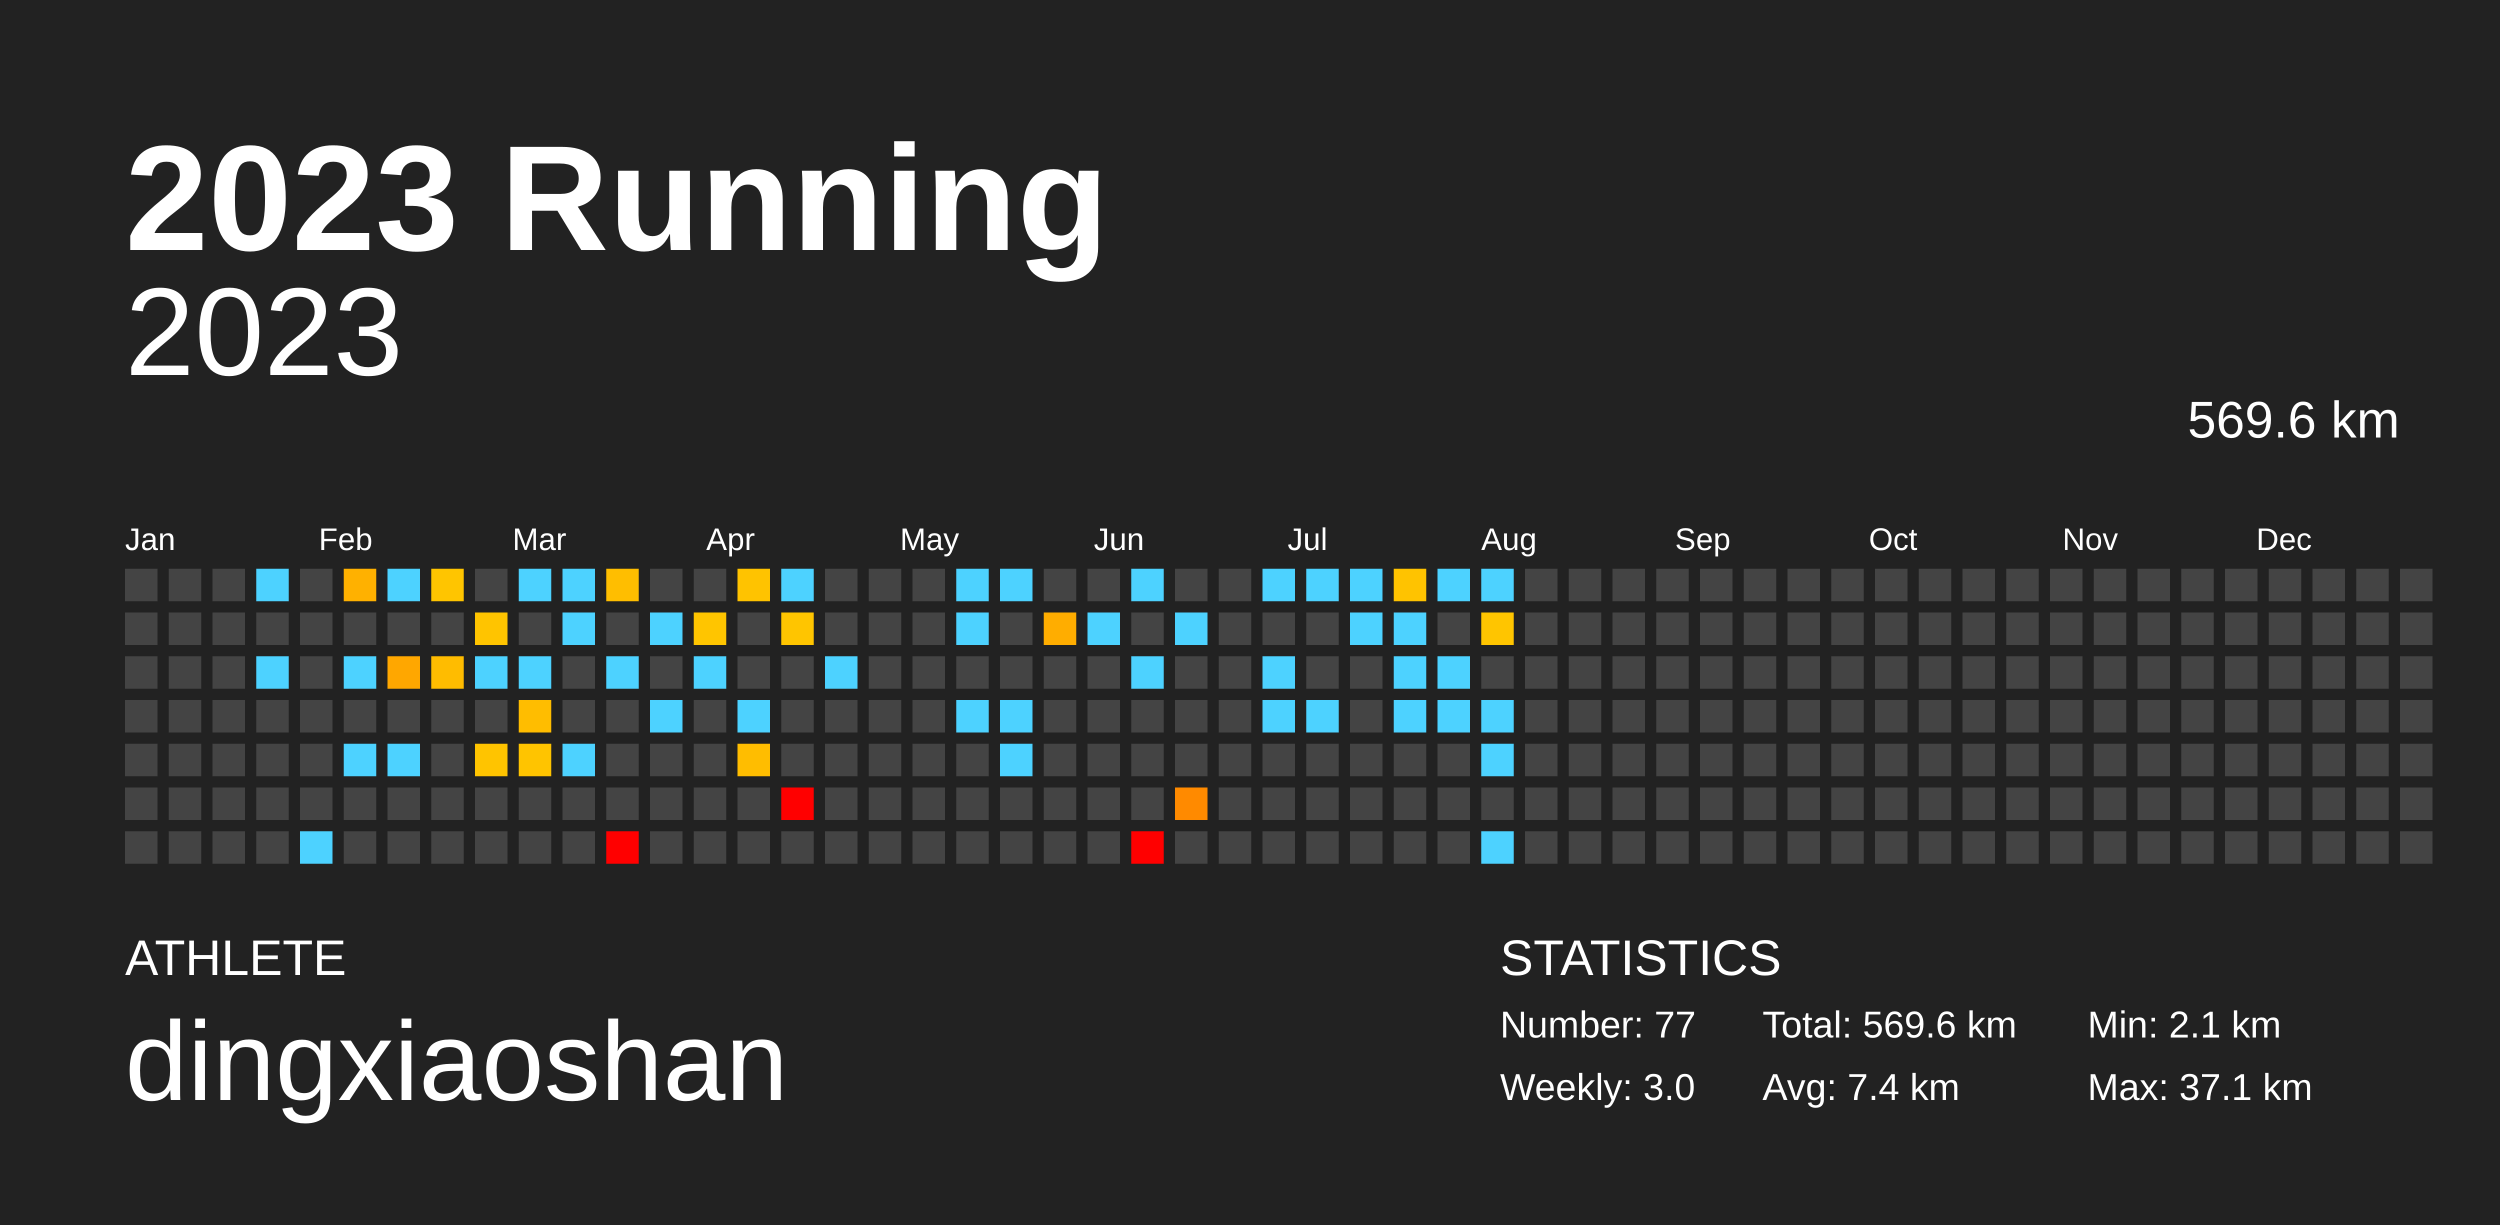
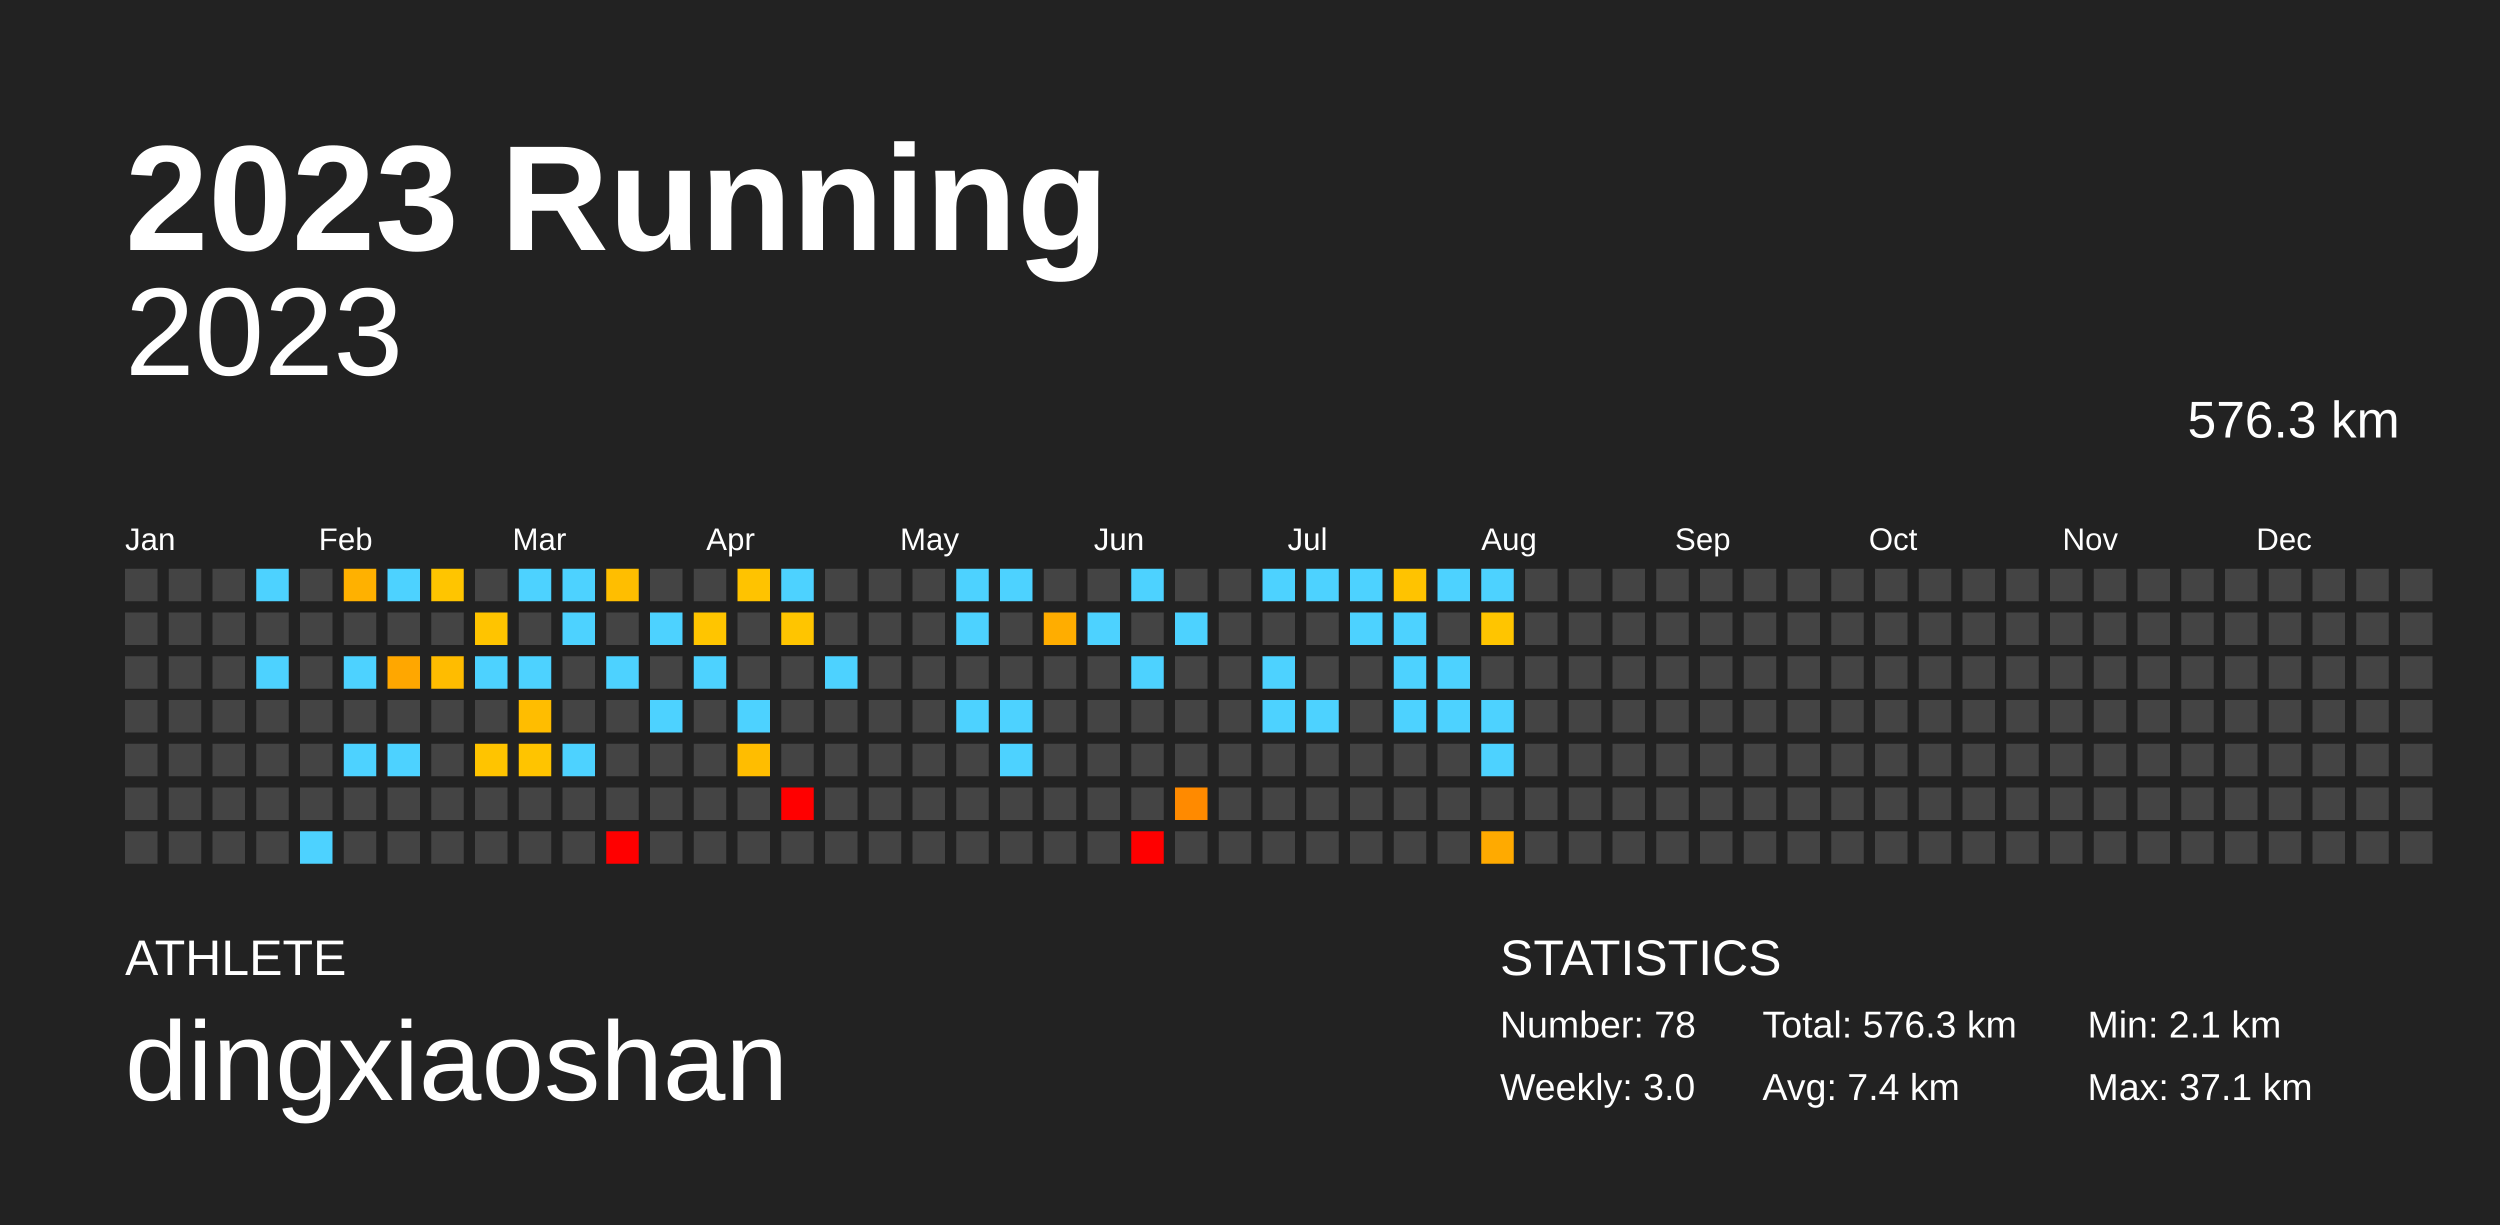
<svg xmlns="http://www.w3.org/2000/svg" baseProfile="full" height="98mm" version="1.1" viewBox="0,0,200,98" width="200mm">
  <defs />
  <rect fill="#222222" height="98" width="200" x="0" y="0" />
  <text fill="#FFFFFF" style="font-size:12px; font-family:Arial; font-weight:bold;" x="10" y="20">2023 Running</text>
  <text fill="#FFFFFF" style="font-size:4px; font-family:Arial" x="10" y="78">ATHLETE</text>
  <text fill="#FFFFFF" style="font-size:9px; font-family:Arial" x="10" y="88">dingxiaoshan</text>
  <text fill="#FFFFFF" style="font-size:4px; font-family:Arial" x="120" y="78">STATISTICS</text>
-   <text fill="#FFFFFF" style="font-size:3px; font-family:Arial" x="120" y="83">Number: 77</text>
+   <text fill="#FFFFFF" style="font-size:3px; font-family:Arial" x="120" y="83">Number: 78</text>
  <text fill="#FFFFFF" style="font-size:3px; font-family:Arial" x="120" y="88">Weekly: 3.0</text>
-   <text fill="#FFFFFF" style="font-size:3px; font-family:Arial" x="141" y="83">Total: 569.6 km</text>
+   <text fill="#FFFFFF" style="font-size:3px; font-family:Arial" x="141" y="83">Total: 576.3 km</text>
  <text fill="#FFFFFF" style="font-size:3px; font-family:Arial" x="141" y="88">Avg: 7.4 km</text>
  <text fill="#FFFFFF" style="font-size:3px; font-family:Arial" x="167" y="83">Min: 2.1 km</text>
  <text fill="#FFFFFF" style="font-size:3px; font-family:Arial" x="167" y="88">Max: 37.1 km</text>
  <text alignment-baseline="hanging" fill="#FFFFFF" style="font-size:10.0px; font-family:Arial;" x="10" y="30">2023</text>
-   <text alignment-baseline="hanging" fill="#FFFFFF" style="font-size:4.125px; font-family:Arial;" x="175" y="35">569.6 km</text>
+   <text alignment-baseline="hanging" fill="#FFFFFF" style="font-size:4.125px; font-family:Arial;" x="175" y="35">576.3 km</text>
  <text fill="#FFFFFF" style="font-size:2.5px; font-family:Arial" x="10.0" y="44">Jan</text>
  <text fill="#FFFFFF" style="font-size:2.5px; font-family:Arial" x="25.5" y="44">Feb</text>
  <text fill="#FFFFFF" style="font-size:2.5px; font-family:Arial" x="41.0" y="44">Mar</text>
  <text fill="#FFFFFF" style="font-size:2.5px; font-family:Arial" x="56.5" y="44">Apr</text>
  <text fill="#FFFFFF" style="font-size:2.5px; font-family:Arial" x="72.0" y="44">May</text>
  <text fill="#FFFFFF" style="font-size:2.5px; font-family:Arial" x="87.5" y="44">Jun</text>
  <text fill="#FFFFFF" style="font-size:2.5px; font-family:Arial" x="103.0" y="44">Jul</text>
  <text fill="#FFFFFF" style="font-size:2.5px; font-family:Arial" x="118.5" y="44">Aug</text>
  <text fill="#FFFFFF" style="font-size:2.5px; font-family:Arial" x="134.0" y="44">Sep</text>
  <text fill="#FFFFFF" style="font-size:2.5px; font-family:Arial" x="149.5" y="44">Oct</text>
  <text fill="#FFFFFF" style="font-size:2.5px; font-family:Arial" x="165.0" y="44">Nov</text>
  <text fill="#FFFFFF" style="font-size:2.5px; font-family:Arial" x="180.5" y="44">Dec</text>
  <rect fill="#444444" height="2.6" width="2.6" x="10.0" y="45.5" />
  <rect fill="#444444" height="2.6" width="2.6" x="10.0" y="49.0" />
  <rect fill="#444444" height="2.6" width="2.6" x="10.0" y="52.5" />
  <rect fill="#444444" height="2.6" width="2.6" x="10.0" y="56.0" />
  <rect fill="#444444" height="2.6" width="2.6" x="10.0" y="59.5" />
  <rect fill="#444444" height="2.6" width="2.6" x="10.0" y="63.0" />
  <rect fill="#444444" height="2.6" width="2.6" x="10.0" y="66.5" />
  <rect fill="#444444" height="2.6" width="2.6" x="13.5" y="45.5" />
  <rect fill="#444444" height="2.6" width="2.6" x="13.5" y="49.0" />
  <rect fill="#444444" height="2.6" width="2.6" x="13.5" y="52.5" />
  <rect fill="#444444" height="2.6" width="2.6" x="13.5" y="56.0" />
  <rect fill="#444444" height="2.6" width="2.6" x="13.5" y="59.5" />
  <rect fill="#444444" height="2.6" width="2.6" x="13.5" y="63.0" />
  <rect fill="#444444" height="2.6" width="2.6" x="13.5" y="66.5" />
  <rect fill="#444444" height="2.6" width="2.6" x="17.0" y="45.5" />
  <rect fill="#444444" height="2.6" width="2.6" x="17.0" y="49.0" />
  <rect fill="#444444" height="2.6" width="2.6" x="17.0" y="52.5" />
  <rect fill="#444444" height="2.6" width="2.6" x="17.0" y="56.0" />
  <rect fill="#444444" height="2.6" width="2.6" x="17.0" y="59.5" />
  <rect fill="#444444" height="2.6" width="2.6" x="17.0" y="63.0" />
  <rect fill="#444444" height="2.6" width="2.6" x="17.0" y="66.5" />
  <rect fill="#4dd2ff" height="2.6" width="2.6" x="20.5" y="45.5" />
  <rect fill="#444444" height="2.6" width="2.6" x="20.5" y="49.0" />
  <rect fill="#4dd2ff" height="2.6" width="2.6" x="20.5" y="52.5" />
  <rect fill="#444444" height="2.6" width="2.6" x="20.5" y="56.0" />
  <rect fill="#444444" height="2.6" width="2.6" x="20.5" y="59.5" />
  <rect fill="#444444" height="2.6" width="2.6" x="20.5" y="63.0" />
  <rect fill="#444444" height="2.6" width="2.6" x="20.5" y="66.5" />
  <rect fill="#444444" height="2.6" width="2.6" x="24.0" y="45.5" />
  <rect fill="#444444" height="2.6" width="2.6" x="24.0" y="49.0" />
  <rect fill="#444444" height="2.6" width="2.6" x="24.0" y="52.5" />
  <rect fill="#444444" height="2.6" width="2.6" x="24.0" y="56.0" />
  <rect fill="#444444" height="2.6" width="2.6" x="24.0" y="59.5" />
  <rect fill="#444444" height="2.6" width="2.6" x="24.0" y="63.0" />
  <rect fill="#4dd2ff" height="2.6" width="2.6" x="24.0" y="66.5" />
  <rect fill="#ffb100" height="2.6" width="2.6" x="27.5" y="45.5" />
  <rect fill="#444444" height="2.6" width="2.6" x="27.5" y="49.0" />
  <rect fill="#4dd2ff" height="2.6" width="2.6" x="27.5" y="52.5" />
  <rect fill="#444444" height="2.6" width="2.6" x="27.5" y="56.0" />
  <rect fill="#4dd2ff" height="2.6" width="2.6" x="27.5" y="59.5" />
  <rect fill="#444444" height="2.6" width="2.6" x="27.5" y="63.0" />
  <rect fill="#444444" height="2.6" width="2.6" x="27.5" y="66.5" />
  <rect fill="#4dd2ff" height="2.6" width="2.6" x="31.0" y="45.5" />
  <rect fill="#444444" height="2.6" width="2.6" x="31.0" y="49.0" />
  <rect fill="#ffa700" height="2.6" width="2.6" x="31.0" y="52.5" />
  <rect fill="#444444" height="2.6" width="2.6" x="31.0" y="56.0" />
  <rect fill="#4dd2ff" height="2.6" width="2.6" x="31.0" y="59.5" />
  <rect fill="#444444" height="2.6" width="2.6" x="31.0" y="63.0" />
  <rect fill="#444444" height="2.6" width="2.6" x="31.0" y="66.5" />
  <rect fill="#ffc500" height="2.6" width="2.6" x="34.5" y="45.5" />
  <rect fill="#444444" height="2.6" width="2.6" x="34.5" y="49.0" />
  <rect fill="#ffbc00" height="2.6" width="2.6" x="34.5" y="52.5" />
  <rect fill="#444444" height="2.6" width="2.6" x="34.5" y="56.0" />
  <rect fill="#444444" height="2.6" width="2.6" x="34.5" y="59.5" />
  <rect fill="#444444" height="2.6" width="2.6" x="34.5" y="63.0" />
  <rect fill="#444444" height="2.6" width="2.6" x="34.5" y="66.5" />
  <rect fill="#444444" height="2.6" width="2.6" x="38.0" y="45.5" />
  <rect fill="#ffc400" height="2.6" width="2.6" x="38.0" y="49.0" />
  <rect fill="#4dd2ff" height="2.6" width="2.6" x="38.0" y="52.5" />
  <rect fill="#444444" height="2.6" width="2.6" x="38.0" y="56.0" />
  <rect fill="#ffc400" height="2.6" width="2.6" x="38.0" y="59.5" />
  <rect fill="#444444" height="2.6" width="2.6" x="38.0" y="63.0" />
  <rect fill="#444444" height="2.6" width="2.6" x="38.0" y="66.5" />
  <rect fill="#4dd2ff" height="2.6" width="2.6" x="41.5" y="45.5" />
  <rect fill="#444444" height="2.6" width="2.6" x="41.5" y="49.0" />
  <rect fill="#4dd2ff" height="2.6" width="2.6" x="41.5" y="52.5" />
  <rect fill="#ffbd00" height="2.6" width="2.6" x="41.5" y="56.0" />
  <rect fill="#ffc400" height="2.6" width="2.6" x="41.5" y="59.5" />
  <rect fill="#444444" height="2.6" width="2.6" x="41.5" y="63.0" />
  <rect fill="#444444" height="2.6" width="2.6" x="41.5" y="66.5" />
  <rect fill="#4dd2ff" height="2.6" width="2.6" x="45.0" y="45.5" />
  <rect fill="#4dd2ff" height="2.6" width="2.6" x="45.0" y="49.0" />
  <rect fill="#444444" height="2.6" width="2.6" x="45.0" y="52.5" />
  <rect fill="#444444" height="2.6" width="2.6" x="45.0" y="56.0" />
  <rect fill="#4dd2ff" height="2.6" width="2.6" x="45.0" y="59.5" />
  <rect fill="#444444" height="2.6" width="2.6" x="45.0" y="63.0" />
  <rect fill="#444444" height="2.6" width="2.6" x="45.0" y="66.5" />
  <rect fill="#ffbe00" height="2.6" width="2.6" x="48.5" y="45.5" />
  <rect fill="#444444" height="2.6" width="2.6" x="48.5" y="49.0" />
  <rect fill="#4dd2ff" height="2.6" width="2.6" x="48.5" y="52.5" />
  <rect fill="#444444" height="2.6" width="2.6" x="48.5" y="56.0" />
  <rect fill="#444444" height="2.6" width="2.6" x="48.5" y="59.5" />
  <rect fill="#444444" height="2.6" width="2.6" x="48.5" y="63.0" />
  <rect fill="red" height="2.6" width="2.6" x="48.5" y="66.5" />
  <rect fill="#444444" height="2.6" width="2.6" x="52.0" y="45.5" />
  <rect fill="#4dd2ff" height="2.6" width="2.6" x="52.0" y="49.0" />
  <rect fill="#444444" height="2.6" width="2.6" x="52.0" y="52.5" />
  <rect fill="#4dd2ff" height="2.6" width="2.6" x="52.0" y="56.0" />
  <rect fill="#444444" height="2.6" width="2.6" x="52.0" y="59.5" />
  <rect fill="#444444" height="2.6" width="2.6" x="52.0" y="63.0" />
  <rect fill="#444444" height="2.6" width="2.6" x="52.0" y="66.5" />
  <rect fill="#444444" height="2.6" width="2.6" x="55.5" y="45.5" />
  <rect fill="#ffc500" height="2.6" width="2.6" x="55.5" y="49.0" />
  <rect fill="#4dd2ff" height="2.6" width="2.6" x="55.5" y="52.5" />
  <rect fill="#444444" height="2.6" width="2.6" x="55.5" y="56.0" />
  <rect fill="#444444" height="2.6" width="2.6" x="55.5" y="59.5" />
  <rect fill="#444444" height="2.6" width="2.6" x="55.5" y="63.0" />
  <rect fill="#444444" height="2.6" width="2.6" x="55.5" y="66.5" />
  <rect fill="#ffc300" height="2.6" width="2.6" x="59.0" y="45.5" />
  <rect fill="#444444" height="2.6" width="2.6" x="59.0" y="49.0" />
  <rect fill="#444444" height="2.6" width="2.6" x="59.0" y="52.5" />
  <rect fill="#4dd2ff" height="2.6" width="2.6" x="59.0" y="56.0" />
  <rect fill="#ffbd00" height="2.6" width="2.6" x="59.0" y="59.5" />
  <rect fill="#444444" height="2.6" width="2.6" x="59.0" y="63.0" />
  <rect fill="#444444" height="2.6" width="2.6" x="59.0" y="66.5" />
  <rect fill="#4dd2ff" height="2.6" width="2.6" x="62.5" y="45.5" />
  <rect fill="#ffc500" height="2.6" width="2.6" x="62.5" y="49.0" />
  <rect fill="#444444" height="2.6" width="2.6" x="62.5" y="52.5" />
  <rect fill="#444444" height="2.6" width="2.6" x="62.5" y="56.0" />
  <rect fill="#444444" height="2.6" width="2.6" x="62.5" y="59.5" />
  <rect fill="red" height="2.6" width="2.6" x="62.5" y="63.0" />
  <rect fill="#444444" height="2.6" width="2.6" x="62.5" y="66.5" />
  <rect fill="#444444" height="2.6" width="2.6" x="66.0" y="45.5" />
  <rect fill="#444444" height="2.6" width="2.6" x="66.0" y="49.0" />
  <rect fill="#4dd2ff" height="2.6" width="2.6" x="66.0" y="52.5" />
  <rect fill="#444444" height="2.6" width="2.6" x="66.0" y="56.0" />
  <rect fill="#444444" height="2.6" width="2.6" x="66.0" y="59.5" />
  <rect fill="#444444" height="2.6" width="2.6" x="66.0" y="63.0" />
  <rect fill="#444444" height="2.6" width="2.6" x="66.0" y="66.5" />
  <rect fill="#444444" height="2.6" width="2.6" x="69.5" y="45.5" />
  <rect fill="#444444" height="2.6" width="2.6" x="69.5" y="49.0" />
  <rect fill="#444444" height="2.6" width="2.6" x="69.5" y="52.5" />
  <rect fill="#444444" height="2.6" width="2.6" x="69.5" y="56.0" />
  <rect fill="#444444" height="2.6" width="2.6" x="69.5" y="59.5" />
  <rect fill="#444444" height="2.6" width="2.6" x="69.5" y="63.0" />
  <rect fill="#444444" height="2.6" width="2.6" x="69.5" y="66.5" />
  <rect fill="#444444" height="2.6" width="2.6" x="73.0" y="45.5" />
  <rect fill="#444444" height="2.6" width="2.6" x="73.0" y="49.0" />
  <rect fill="#444444" height="2.6" width="2.6" x="73.0" y="52.5" />
  <rect fill="#444444" height="2.6" width="2.6" x="73.0" y="56.0" />
  <rect fill="#444444" height="2.6" width="2.6" x="73.0" y="59.5" />
  <rect fill="#444444" height="2.6" width="2.6" x="73.0" y="63.0" />
  <rect fill="#444444" height="2.6" width="2.6" x="73.0" y="66.5" />
  <rect fill="#4dd2ff" height="2.6" width="2.6" x="76.5" y="45.5" />
  <rect fill="#4dd2ff" height="2.6" width="2.6" x="76.5" y="49.0" />
  <rect fill="#444444" height="2.6" width="2.6" x="76.5" y="52.5" />
  <rect fill="#4dd2ff" height="2.6" width="2.6" x="76.5" y="56.0" />
  <rect fill="#444444" height="2.6" width="2.6" x="76.5" y="59.5" />
  <rect fill="#444444" height="2.6" width="2.6" x="76.5" y="63.0" />
  <rect fill="#444444" height="2.6" width="2.6" x="76.5" y="66.5" />
  <rect fill="#4dd2ff" height="2.6" width="2.6" x="80.0" y="45.5" />
  <rect fill="#444444" height="2.6" width="2.6" x="80.0" y="49.0" />
  <rect fill="#444444" height="2.6" width="2.6" x="80.0" y="52.5" />
  <rect fill="#4dd2ff" height="2.6" width="2.6" x="80.0" y="56.0" />
  <rect fill="#4dd2ff" height="2.6" width="2.6" x="80.0" y="59.5" />
  <rect fill="#444444" height="2.6" width="2.6" x="80.0" y="63.0" />
  <rect fill="#444444" height="2.6" width="2.6" x="80.0" y="66.5" />
  <rect fill="#444444" height="2.6" width="2.6" x="83.5" y="45.5" />
  <rect fill="#ffad00" height="2.6" width="2.6" x="83.5" y="49.0" />
  <rect fill="#444444" height="2.6" width="2.6" x="83.5" y="52.5" />
  <rect fill="#444444" height="2.6" width="2.6" x="83.5" y="56.0" />
  <rect fill="#444444" height="2.6" width="2.6" x="83.5" y="59.5" />
  <rect fill="#444444" height="2.6" width="2.6" x="83.5" y="63.0" />
  <rect fill="#444444" height="2.6" width="2.6" x="83.5" y="66.5" />
  <rect fill="#444444" height="2.6" width="2.6" x="87.0" y="45.5" />
  <rect fill="#4dd2ff" height="2.6" width="2.6" x="87.0" y="49.0" />
  <rect fill="#444444" height="2.6" width="2.6" x="87.0" y="52.5" />
  <rect fill="#444444" height="2.6" width="2.6" x="87.0" y="56.0" />
  <rect fill="#444444" height="2.6" width="2.6" x="87.0" y="59.5" />
  <rect fill="#444444" height="2.6" width="2.6" x="87.0" y="63.0" />
  <rect fill="#444444" height="2.6" width="2.6" x="87.0" y="66.5" />
  <rect fill="#4dd2ff" height="2.6" width="2.6" x="90.5" y="45.5" />
  <rect fill="#444444" height="2.6" width="2.6" x="90.5" y="49.0" />
  <rect fill="#4dd2ff" height="2.6" width="2.6" x="90.5" y="52.5" />
  <rect fill="#444444" height="2.6" width="2.6" x="90.5" y="56.0" />
  <rect fill="#444444" height="2.6" width="2.6" x="90.5" y="59.5" />
  <rect fill="#444444" height="2.6" width="2.6" x="90.5" y="63.0" />
  <rect fill="red" height="2.6" width="2.6" x="90.5" y="66.5" />
  <rect fill="#444444" height="2.6" width="2.6" x="94.0" y="45.5" />
  <rect fill="#4dd2ff" height="2.6" width="2.6" x="94.0" y="49.0" />
  <rect fill="#444444" height="2.6" width="2.6" x="94.0" y="52.5" />
  <rect fill="#444444" height="2.6" width="2.6" x="94.0" y="56.0" />
  <rect fill="#444444" height="2.6" width="2.6" x="94.0" y="59.5" />
  <rect fill="#ff8a00" height="2.6" width="2.6" x="94.0" y="63.0" />
  <rect fill="#444444" height="2.6" width="2.6" x="94.0" y="66.5" />
  <rect fill="#444444" height="2.6" width="2.6" x="97.5" y="45.5" />
  <rect fill="#444444" height="2.6" width="2.6" x="97.5" y="49.0" />
  <rect fill="#444444" height="2.6" width="2.6" x="97.5" y="52.5" />
  <rect fill="#444444" height="2.6" width="2.6" x="97.5" y="56.0" />
  <rect fill="#444444" height="2.6" width="2.6" x="97.5" y="59.5" />
  <rect fill="#444444" height="2.6" width="2.6" x="97.5" y="63.0" />
  <rect fill="#444444" height="2.6" width="2.6" x="97.5" y="66.5" />
  <rect fill="#4dd2ff" height="2.6" width="2.6" x="101.0" y="45.5" />
  <rect fill="#444444" height="2.6" width="2.6" x="101.0" y="49.0" />
  <rect fill="#4dd2ff" height="2.6" width="2.6" x="101.0" y="52.5" />
  <rect fill="#4dd2ff" height="2.6" width="2.6" x="101.0" y="56.0" />
  <rect fill="#444444" height="2.6" width="2.6" x="101.0" y="59.5" />
  <rect fill="#444444" height="2.6" width="2.6" x="101.0" y="63.0" />
  <rect fill="#444444" height="2.6" width="2.6" x="101.0" y="66.5" />
  <rect fill="#4dd2ff" height="2.6" width="2.6" x="104.5" y="45.5" />
  <rect fill="#444444" height="2.6" width="2.6" x="104.5" y="49.0" />
  <rect fill="#444444" height="2.6" width="2.6" x="104.5" y="52.5" />
  <rect fill="#4dd2ff" height="2.6" width="2.6" x="104.5" y="56.0" />
  <rect fill="#444444" height="2.6" width="2.6" x="104.5" y="59.5" />
  <rect fill="#444444" height="2.6" width="2.6" x="104.5" y="63.0" />
  <rect fill="#444444" height="2.6" width="2.6" x="104.5" y="66.5" />
  <rect fill="#4dd2ff" height="2.6" width="2.6" x="108.0" y="45.5" />
  <rect fill="#4dd2ff" height="2.6" width="2.6" x="108.0" y="49.0" />
  <rect fill="#444444" height="2.6" width="2.6" x="108.0" y="52.5" />
  <rect fill="#444444" height="2.6" width="2.6" x="108.0" y="56.0" />
  <rect fill="#444444" height="2.6" width="2.6" x="108.0" y="59.5" />
  <rect fill="#444444" height="2.6" width="2.6" x="108.0" y="63.0" />
  <rect fill="#444444" height="2.6" width="2.6" x="108.0" y="66.5" />
  <rect fill="#ffc300" height="2.6" width="2.6" x="111.5" y="45.5" />
  <rect fill="#4dd2ff" height="2.6" width="2.6" x="111.5" y="49.0" />
  <rect fill="#4dd2ff" height="2.6" width="2.6" x="111.5" y="52.5" />
  <rect fill="#4dd2ff" height="2.6" width="2.6" x="111.5" y="56.0" />
  <rect fill="#444444" height="2.6" width="2.6" x="111.5" y="59.5" />
  <rect fill="#444444" height="2.6" width="2.6" x="111.5" y="63.0" />
  <rect fill="#444444" height="2.6" width="2.6" x="111.5" y="66.5" />
  <rect fill="#4dd2ff" height="2.6" width="2.6" x="115.0" y="45.5" />
  <rect fill="#444444" height="2.6" width="2.6" x="115.0" y="49.0" />
  <rect fill="#4dd2ff" height="2.6" width="2.6" x="115.0" y="52.5" />
  <rect fill="#4dd2ff" height="2.6" width="2.6" x="115.0" y="56.0" />
  <rect fill="#444444" height="2.6" width="2.6" x="115.0" y="59.5" />
  <rect fill="#444444" height="2.6" width="2.6" x="115.0" y="63.0" />
  <rect fill="#444444" height="2.6" width="2.6" x="115.0" y="66.5" />
  <rect fill="#4dd2ff" height="2.6" width="2.6" x="118.5" y="45.5" />
  <rect fill="#ffc500" height="2.6" width="2.6" x="118.5" y="49.0" />
  <rect fill="#444444" height="2.6" width="2.6" x="118.5" y="52.5" />
  <rect fill="#4dd2ff" height="2.6" width="2.6" x="118.5" y="56.0" />
  <rect fill="#4dd2ff" height="2.6" width="2.6" x="118.5" y="59.5" />
  <rect fill="#444444" height="2.6" width="2.6" x="118.5" y="63.0" />
-   <rect fill="#4dd2ff" height="2.6" width="2.6" x="118.5" y="66.5" />
+   <rect fill="#ffaa00" height="2.6" width="2.6" x="118.5" y="66.5" />
  <rect fill="#444444" height="2.6" width="2.6" x="122.0" y="45.5" />
  <rect fill="#444444" height="2.6" width="2.6" x="122.0" y="49.0" />
  <rect fill="#444444" height="2.6" width="2.6" x="122.0" y="52.5" />
  <rect fill="#444444" height="2.6" width="2.6" x="122.0" y="56.0" />
  <rect fill="#444444" height="2.6" width="2.6" x="122.0" y="59.5" />
  <rect fill="#444444" height="2.6" width="2.6" x="122.0" y="63.0" />
  <rect fill="#444444" height="2.6" width="2.6" x="122.0" y="66.5" />
  <rect fill="#444444" height="2.6" width="2.6" x="125.5" y="45.5" />
  <rect fill="#444444" height="2.6" width="2.6" x="125.5" y="49.0" />
  <rect fill="#444444" height="2.6" width="2.6" x="125.5" y="52.5" />
  <rect fill="#444444" height="2.6" width="2.6" x="125.5" y="56.0" />
  <rect fill="#444444" height="2.6" width="2.6" x="125.5" y="59.5" />
  <rect fill="#444444" height="2.6" width="2.6" x="125.5" y="63.0" />
  <rect fill="#444444" height="2.6" width="2.6" x="125.5" y="66.5" />
  <rect fill="#444444" height="2.6" width="2.6" x="129.0" y="45.5" />
  <rect fill="#444444" height="2.6" width="2.6" x="129.0" y="49.0" />
  <rect fill="#444444" height="2.6" width="2.6" x="129.0" y="52.5" />
  <rect fill="#444444" height="2.6" width="2.6" x="129.0" y="56.0" />
  <rect fill="#444444" height="2.6" width="2.6" x="129.0" y="59.5" />
  <rect fill="#444444" height="2.6" width="2.6" x="129.0" y="63.0" />
  <rect fill="#444444" height="2.6" width="2.6" x="129.0" y="66.5" />
  <rect fill="#444444" height="2.6" width="2.6" x="132.5" y="45.5" />
  <rect fill="#444444" height="2.6" width="2.6" x="132.5" y="49.0" />
  <rect fill="#444444" height="2.6" width="2.6" x="132.5" y="52.5" />
  <rect fill="#444444" height="2.6" width="2.6" x="132.5" y="56.0" />
  <rect fill="#444444" height="2.6" width="2.6" x="132.5" y="59.5" />
  <rect fill="#444444" height="2.6" width="2.6" x="132.5" y="63.0" />
  <rect fill="#444444" height="2.6" width="2.6" x="132.5" y="66.5" />
  <rect fill="#444444" height="2.6" width="2.6" x="136.0" y="45.5" />
  <rect fill="#444444" height="2.6" width="2.6" x="136.0" y="49.0" />
  <rect fill="#444444" height="2.6" width="2.6" x="136.0" y="52.5" />
  <rect fill="#444444" height="2.6" width="2.6" x="136.0" y="56.0" />
  <rect fill="#444444" height="2.6" width="2.6" x="136.0" y="59.5" />
  <rect fill="#444444" height="2.6" width="2.6" x="136.0" y="63.0" />
  <rect fill="#444444" height="2.6" width="2.6" x="136.0" y="66.5" />
  <rect fill="#444444" height="2.6" width="2.6" x="139.5" y="45.5" />
  <rect fill="#444444" height="2.6" width="2.6" x="139.5" y="49.0" />
  <rect fill="#444444" height="2.6" width="2.6" x="139.5" y="52.5" />
  <rect fill="#444444" height="2.6" width="2.6" x="139.5" y="56.0" />
  <rect fill="#444444" height="2.6" width="2.6" x="139.5" y="59.5" />
  <rect fill="#444444" height="2.6" width="2.6" x="139.5" y="63.0" />
  <rect fill="#444444" height="2.6" width="2.6" x="139.5" y="66.5" />
  <rect fill="#444444" height="2.6" width="2.6" x="143.0" y="45.5" />
  <rect fill="#444444" height="2.6" width="2.6" x="143.0" y="49.0" />
  <rect fill="#444444" height="2.6" width="2.6" x="143.0" y="52.5" />
  <rect fill="#444444" height="2.6" width="2.6" x="143.0" y="56.0" />
  <rect fill="#444444" height="2.6" width="2.6" x="143.0" y="59.5" />
  <rect fill="#444444" height="2.6" width="2.6" x="143.0" y="63.0" />
  <rect fill="#444444" height="2.6" width="2.6" x="143.0" y="66.5" />
  <rect fill="#444444" height="2.6" width="2.6" x="146.5" y="45.5" />
  <rect fill="#444444" height="2.6" width="2.6" x="146.5" y="49.0" />
  <rect fill="#444444" height="2.6" width="2.6" x="146.5" y="52.5" />
  <rect fill="#444444" height="2.6" width="2.6" x="146.5" y="56.0" />
  <rect fill="#444444" height="2.6" width="2.6" x="146.5" y="59.5" />
  <rect fill="#444444" height="2.6" width="2.6" x="146.5" y="63.0" />
  <rect fill="#444444" height="2.6" width="2.6" x="146.5" y="66.5" />
  <rect fill="#444444" height="2.6" width="2.6" x="150.0" y="45.5" />
  <rect fill="#444444" height="2.6" width="2.6" x="150.0" y="49.0" />
  <rect fill="#444444" height="2.6" width="2.6" x="150.0" y="52.5" />
  <rect fill="#444444" height="2.6" width="2.6" x="150.0" y="56.0" />
  <rect fill="#444444" height="2.6" width="2.6" x="150.0" y="59.5" />
  <rect fill="#444444" height="2.6" width="2.6" x="150.0" y="63.0" />
  <rect fill="#444444" height="2.6" width="2.6" x="150.0" y="66.5" />
  <rect fill="#444444" height="2.6" width="2.6" x="153.5" y="45.5" />
  <rect fill="#444444" height="2.6" width="2.6" x="153.5" y="49.0" />
  <rect fill="#444444" height="2.6" width="2.6" x="153.5" y="52.5" />
  <rect fill="#444444" height="2.6" width="2.6" x="153.5" y="56.0" />
  <rect fill="#444444" height="2.6" width="2.6" x="153.5" y="59.5" />
  <rect fill="#444444" height="2.6" width="2.6" x="153.5" y="63.0" />
  <rect fill="#444444" height="2.6" width="2.6" x="153.5" y="66.5" />
  <rect fill="#444444" height="2.6" width="2.6" x="157.0" y="45.5" />
  <rect fill="#444444" height="2.6" width="2.6" x="157.0" y="49.0" />
  <rect fill="#444444" height="2.6" width="2.6" x="157.0" y="52.5" />
  <rect fill="#444444" height="2.6" width="2.6" x="157.0" y="56.0" />
  <rect fill="#444444" height="2.6" width="2.6" x="157.0" y="59.5" />
  <rect fill="#444444" height="2.6" width="2.6" x="157.0" y="63.0" />
  <rect fill="#444444" height="2.6" width="2.6" x="157.0" y="66.5" />
  <rect fill="#444444" height="2.6" width="2.6" x="160.5" y="45.5" />
  <rect fill="#444444" height="2.6" width="2.6" x="160.5" y="49.0" />
  <rect fill="#444444" height="2.6" width="2.6" x="160.5" y="52.5" />
  <rect fill="#444444" height="2.6" width="2.6" x="160.5" y="56.0" />
  <rect fill="#444444" height="2.6" width="2.6" x="160.5" y="59.5" />
  <rect fill="#444444" height="2.6" width="2.6" x="160.5" y="63.0" />
  <rect fill="#444444" height="2.6" width="2.6" x="160.5" y="66.5" />
  <rect fill="#444444" height="2.6" width="2.6" x="164.0" y="45.5" />
  <rect fill="#444444" height="2.6" width="2.6" x="164.0" y="49.0" />
  <rect fill="#444444" height="2.6" width="2.6" x="164.0" y="52.5" />
  <rect fill="#444444" height="2.6" width="2.6" x="164.0" y="56.0" />
  <rect fill="#444444" height="2.6" width="2.6" x="164.0" y="59.5" />
  <rect fill="#444444" height="2.6" width="2.6" x="164.0" y="63.0" />
  <rect fill="#444444" height="2.6" width="2.6" x="164.0" y="66.5" />
  <rect fill="#444444" height="2.6" width="2.6" x="167.5" y="45.5" />
  <rect fill="#444444" height="2.6" width="2.6" x="167.5" y="49.0" />
  <rect fill="#444444" height="2.6" width="2.6" x="167.5" y="52.5" />
  <rect fill="#444444" height="2.6" width="2.6" x="167.5" y="56.0" />
  <rect fill="#444444" height="2.6" width="2.6" x="167.5" y="59.5" />
  <rect fill="#444444" height="2.6" width="2.6" x="167.5" y="63.0" />
  <rect fill="#444444" height="2.6" width="2.6" x="167.5" y="66.5" />
  <rect fill="#444444" height="2.6" width="2.6" x="171.0" y="45.5" />
  <rect fill="#444444" height="2.6" width="2.6" x="171.0" y="49.0" />
  <rect fill="#444444" height="2.6" width="2.6" x="171.0" y="52.5" />
  <rect fill="#444444" height="2.6" width="2.6" x="171.0" y="56.0" />
  <rect fill="#444444" height="2.6" width="2.6" x="171.0" y="59.5" />
  <rect fill="#444444" height="2.6" width="2.6" x="171.0" y="63.0" />
  <rect fill="#444444" height="2.6" width="2.6" x="171.0" y="66.5" />
  <rect fill="#444444" height="2.6" width="2.6" x="174.5" y="45.5" />
  <rect fill="#444444" height="2.6" width="2.6" x="174.5" y="49.0" />
  <rect fill="#444444" height="2.6" width="2.6" x="174.5" y="52.5" />
  <rect fill="#444444" height="2.6" width="2.6" x="174.5" y="56.0" />
  <rect fill="#444444" height="2.6" width="2.6" x="174.5" y="59.5" />
  <rect fill="#444444" height="2.6" width="2.6" x="174.5" y="63.0" />
  <rect fill="#444444" height="2.6" width="2.6" x="174.5" y="66.5" />
  <rect fill="#444444" height="2.6" width="2.6" x="178.0" y="45.5" />
  <rect fill="#444444" height="2.6" width="2.6" x="178.0" y="49.0" />
  <rect fill="#444444" height="2.6" width="2.6" x="178.0" y="52.5" />
  <rect fill="#444444" height="2.6" width="2.6" x="178.0" y="56.0" />
  <rect fill="#444444" height="2.6" width="2.6" x="178.0" y="59.5" />
  <rect fill="#444444" height="2.6" width="2.6" x="178.0" y="63.0" />
  <rect fill="#444444" height="2.6" width="2.6" x="178.0" y="66.5" />
  <rect fill="#444444" height="2.6" width="2.6" x="181.5" y="45.5" />
  <rect fill="#444444" height="2.6" width="2.6" x="181.5" y="49.0" />
  <rect fill="#444444" height="2.6" width="2.6" x="181.5" y="52.5" />
  <rect fill="#444444" height="2.6" width="2.6" x="181.5" y="56.0" />
  <rect fill="#444444" height="2.6" width="2.6" x="181.5" y="59.5" />
  <rect fill="#444444" height="2.6" width="2.6" x="181.5" y="63.0" />
  <rect fill="#444444" height="2.6" width="2.6" x="181.5" y="66.5" />
  <rect fill="#444444" height="2.6" width="2.6" x="185.0" y="45.5" />
  <rect fill="#444444" height="2.6" width="2.6" x="185.0" y="49.0" />
  <rect fill="#444444" height="2.6" width="2.6" x="185.0" y="52.5" />
  <rect fill="#444444" height="2.6" width="2.6" x="185.0" y="56.0" />
  <rect fill="#444444" height="2.6" width="2.6" x="185.0" y="59.5" />
  <rect fill="#444444" height="2.6" width="2.6" x="185.0" y="63.0" />
  <rect fill="#444444" height="2.6" width="2.6" x="185.0" y="66.5" />
  <rect fill="#444444" height="2.6" width="2.6" x="188.5" y="45.5" />
  <rect fill="#444444" height="2.6" width="2.6" x="188.5" y="49.0" />
  <rect fill="#444444" height="2.6" width="2.6" x="188.5" y="52.5" />
  <rect fill="#444444" height="2.6" width="2.6" x="188.5" y="56.0" />
  <rect fill="#444444" height="2.6" width="2.6" x="188.5" y="59.5" />
  <rect fill="#444444" height="2.6" width="2.6" x="188.5" y="63.0" />
  <rect fill="#444444" height="2.6" width="2.6" x="188.5" y="66.5" />
  <rect fill="#444444" height="2.6" width="2.6" x="192.0" y="45.5" />
  <rect fill="#444444" height="2.6" width="2.6" x="192.0" y="49.0" />
  <rect fill="#444444" height="2.6" width="2.6" x="192.0" y="52.5" />
  <rect fill="#444444" height="2.6" width="2.6" x="192.0" y="56.0" />
  <rect fill="#444444" height="2.6" width="2.6" x="192.0" y="59.5" />
  <rect fill="#444444" height="2.6" width="2.6" x="192.0" y="63.0" />
  <rect fill="#444444" height="2.6" width="2.6" x="192.0" y="66.5" />
</svg>
